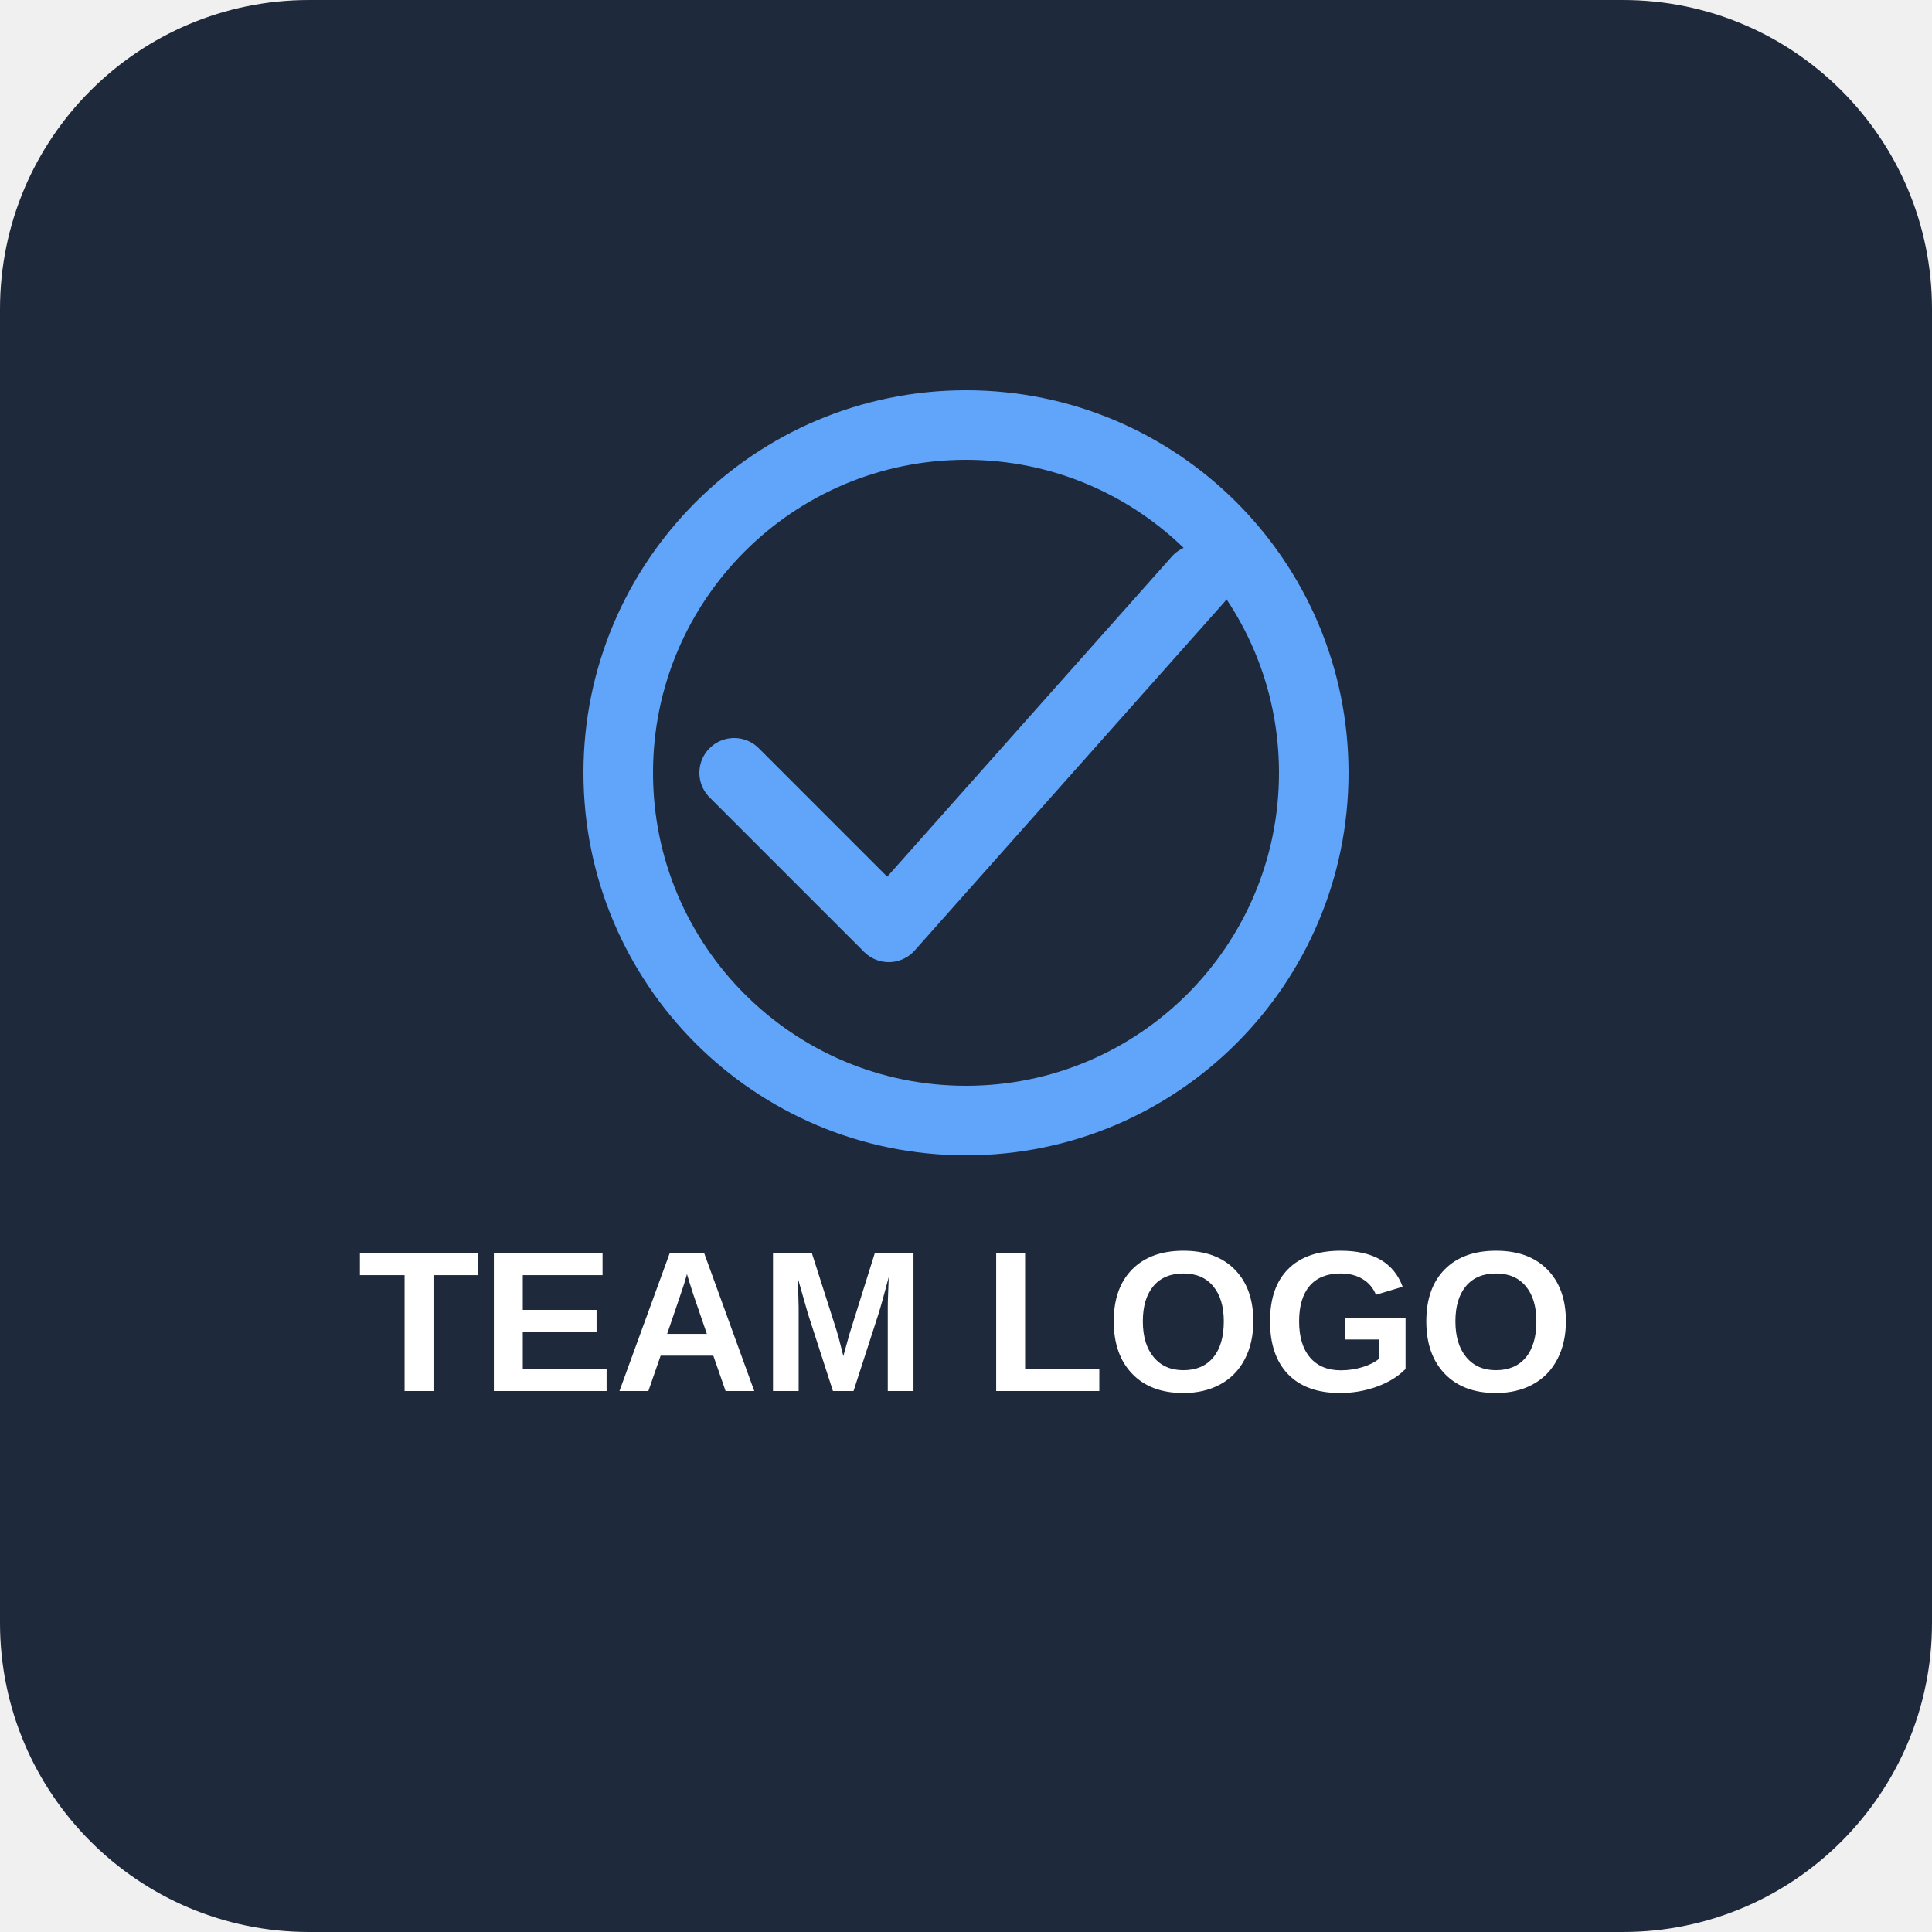
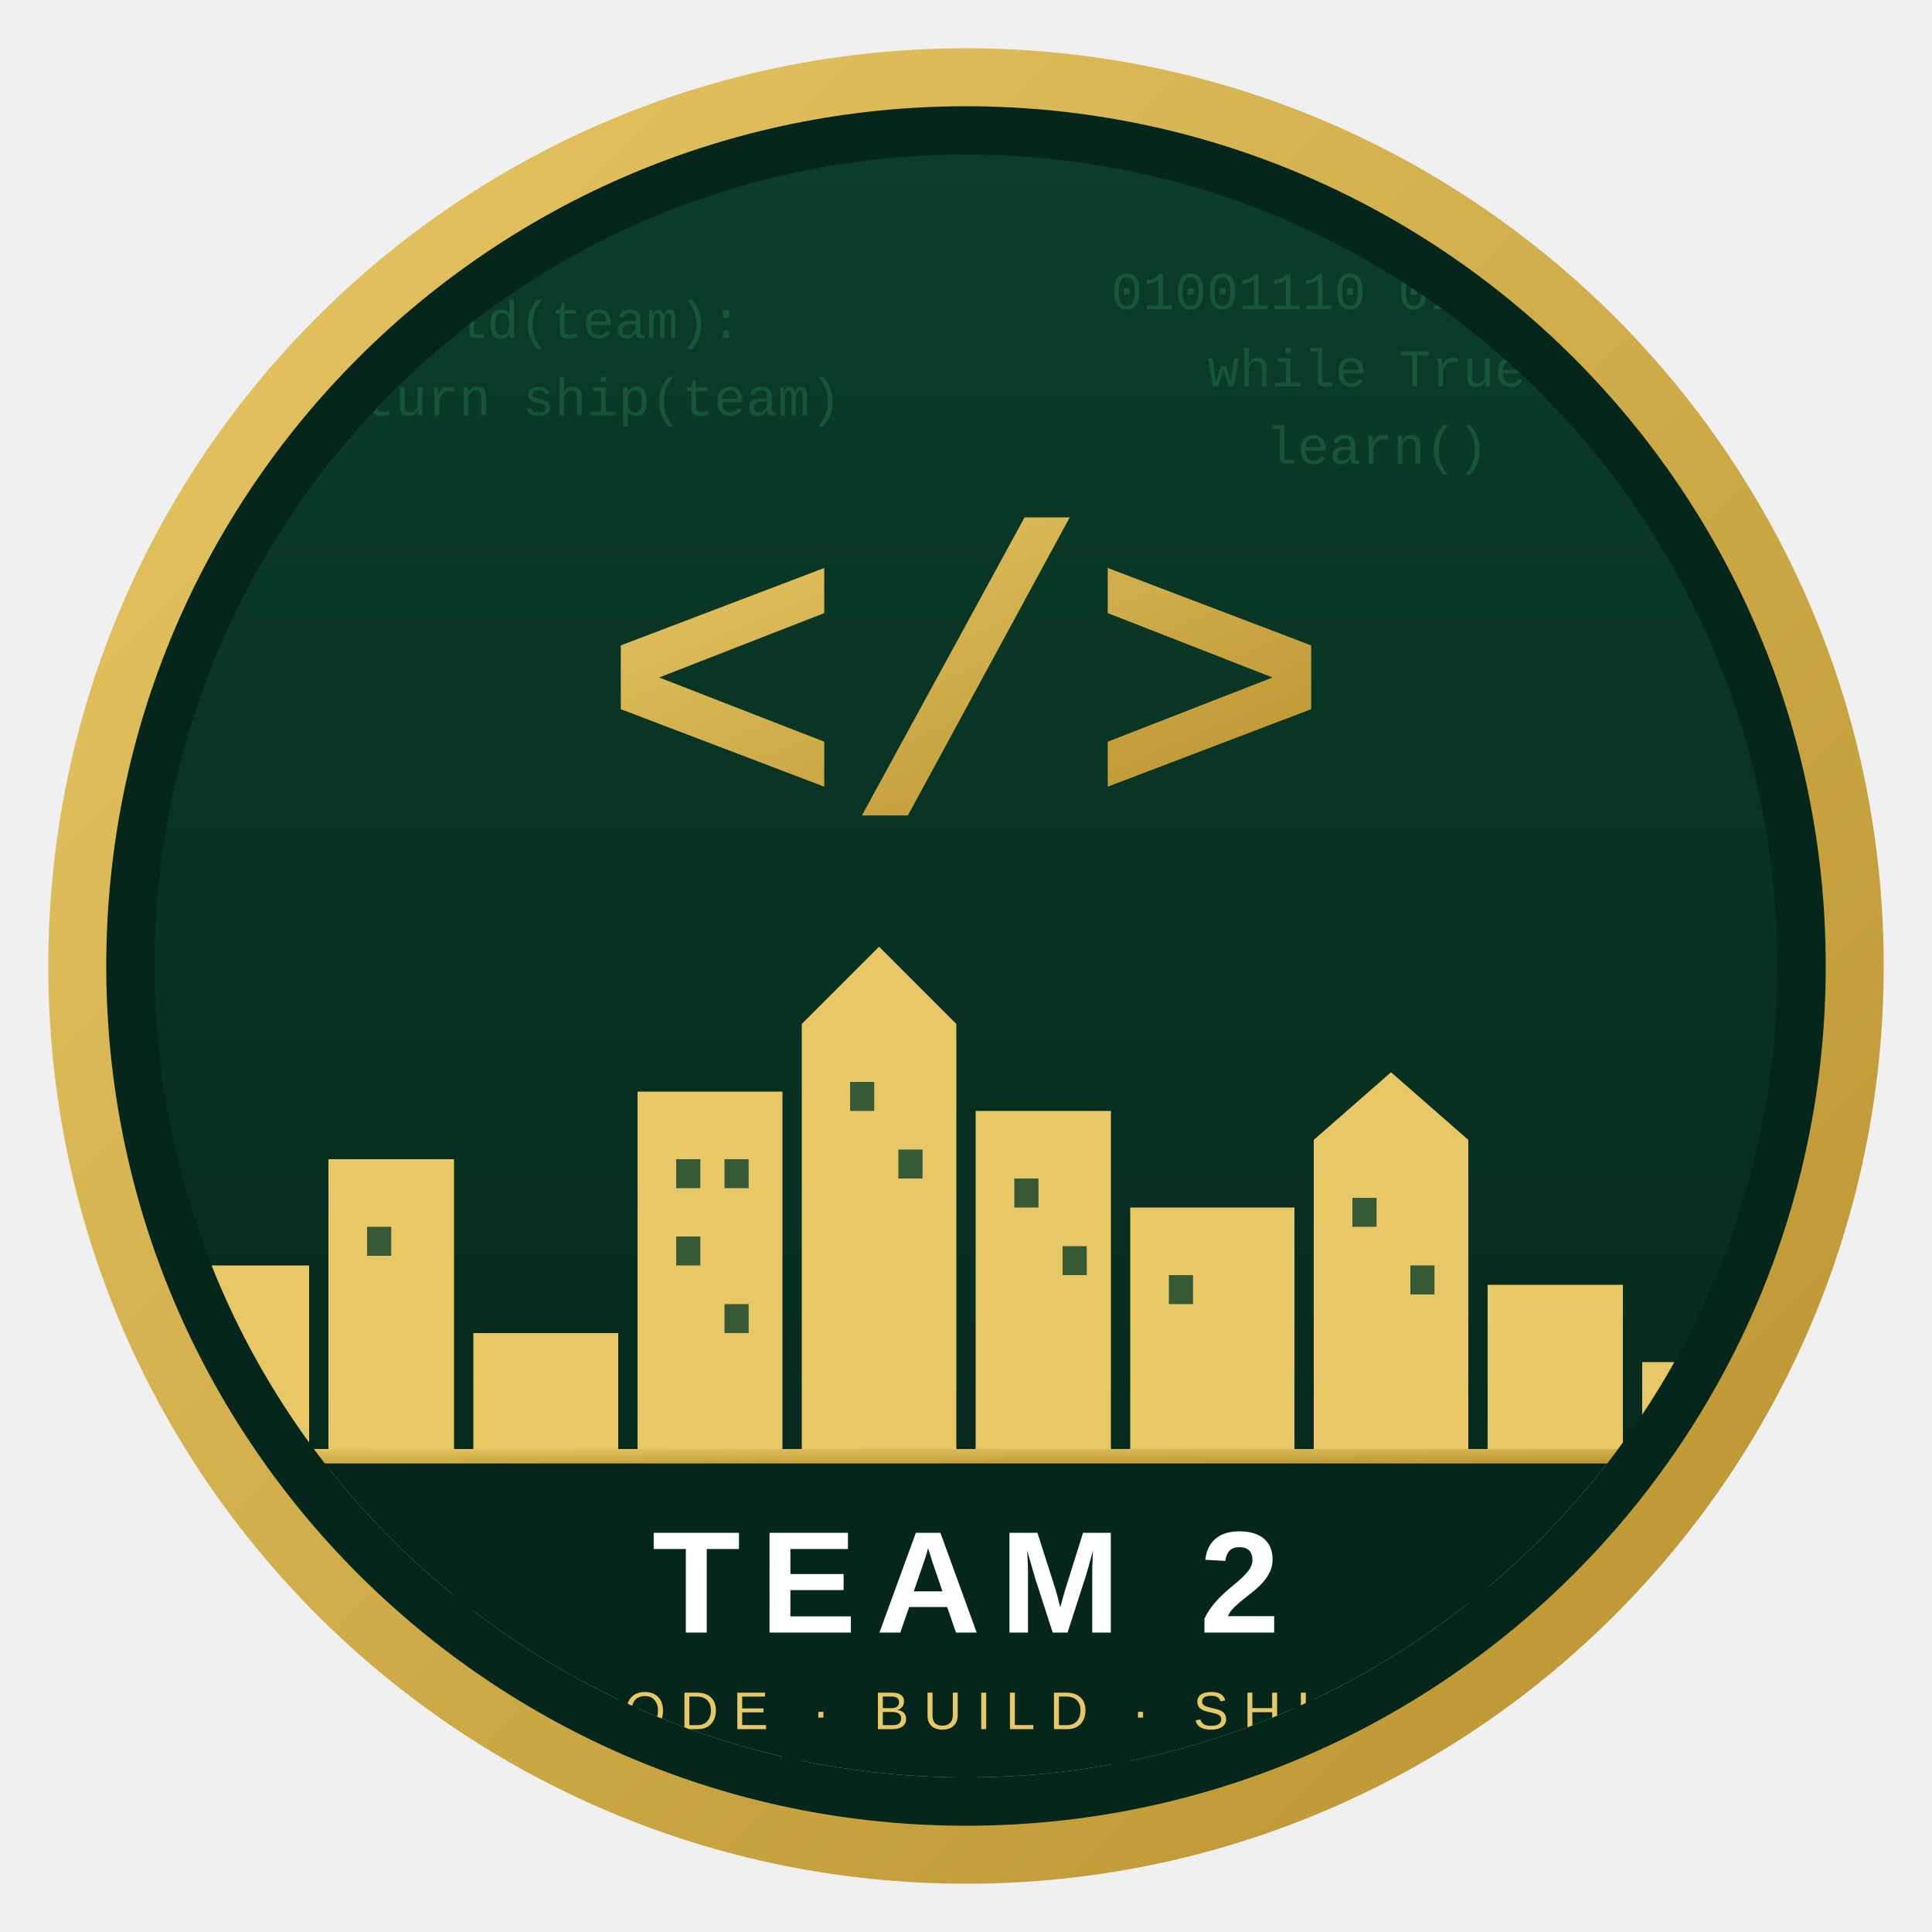
- <svg xmlns="http://www.w3.org/2000/svg" width="500" height="500" viewBox="0 0 500 500" role="img" aria-label="Placeholder team logo">
-   <rect width="500" height="500" rx="80" fill="#1e293b" />
-   <circle cx="250" cy="200" r="90" fill="none" stroke="#60a5fa" stroke-width="18" />
-   <path d="M190 200l40 40 80-90" fill="none" stroke="#60a5fa" stroke-width="18" stroke-linecap="round" stroke-linejoin="round" />
-   <text x="250" y="360" text-anchor="middle" font-family="Arial, sans-serif" font-size="52" font-weight="bold" fill="#ffffff">TEAM LOGO</text>
+ <svg xmlns="http://www.w3.org/2000/svg" viewBox="0 0 400 400" width="400" height="400">
+   <defs>
+     <linearGradient id="sky" x1="0" y1="0" x2="0" y2="1">
+       <stop offset="0" stop-color="#0b3d2a" />
+       <stop offset="1" stop-color="#05261a" />
+     </linearGradient>
+     <linearGradient id="gold" x1="0" y1="0" x2="1" y2="1">
+       <stop offset="0" stop-color="#e8c766" />
+       <stop offset="1" stop-color="#b8922e" />
+     </linearGradient>
+     <clipPath id="inner">
+       <circle cx="200" cy="200" r="168" />
+     </clipPath>
+   </defs>
+   <circle cx="200" cy="200" r="190" fill="url(#gold)" />
+   <circle cx="200" cy="200" r="178" fill="#05261a" />
+   <circle cx="200" cy="200" r="168" fill="url(#sky)" />
+   <g clip-path="url(#inner)">
+     <g font-family="Consolas, 'Courier New', monospace" font-size="11" fill="#1f6b4a" opacity="0.55">
+       <text x="48" y="70">def build(team):</text>
+       <text x="62" y="86">return ship(team)</text>
+       <text x="230" y="64">01001110 01001001</text>
+       <text x="250" y="80">while True:</text>
+       <text x="262" y="96">learn()</text>
+     </g>
+     <text x="200" y="168" text-anchor="middle" font-family="Consolas, 'Courier New', monospace" font-weight="700" font-size="84" fill="url(#gold)">&lt;/&gt;</text>
+     <g fill="#e8c766">
+       <rect x="30" y="262" width="34" height="140" />
+       <rect x="68" y="240" width="26" height="160" />
+       <rect x="98" y="276" width="30" height="130" />
+       <rect x="132" y="226" width="30" height="180" />
+       <polygon points="166,212 182,196 198,212 198,400 166,400" />
+       <rect x="202" y="230" width="28" height="170" />
+       <rect x="234" y="250" width="34" height="150" />
+       <polygon points="272,236 288,222 304,236 304,400 272,400" />
+       <rect x="308" y="266" width="28" height="140" />
+       <rect x="340" y="282" width="34" height="120" />
+     </g>
+     <g fill="#0b3d2a" opacity="0.8">
+       <rect x="140" y="240" width="5" height="6" />
+       <rect x="150" y="240" width="5" height="6" />
+       <rect x="140" y="256" width="5" height="6" />
+       <rect x="150" y="270" width="5" height="6" />
+       <rect x="176" y="224" width="5" height="6" />
+       <rect x="186" y="238" width="5" height="6" />
+       <rect x="210" y="244" width="5" height="6" />
+       <rect x="220" y="258" width="5" height="6" />
+       <rect x="280" y="248" width="5" height="6" />
+       <rect x="292" y="262" width="5" height="6" />
+       <rect x="76" y="254" width="5" height="6" />
+       <rect x="242" y="264" width="5" height="6" />
+     </g>
+     <rect x="0" y="300" width="400" height="70" fill="#05261a" />
+     <rect x="0" y="300" width="400" height="3" fill="url(#gold)" />
+     <text x="200" y="338" text-anchor="middle" font-family="Arial, Helvetica, sans-serif" font-weight="700" font-size="30" letter-spacing="4" fill="#ffffff">TEAM 2</text>
+     <text x="200" y="358" text-anchor="middle" font-family="Arial, Helvetica, sans-serif" font-size="11" letter-spacing="3" fill="#e8c766">CODE · BUILD · SHIP</text>
+   </g>
</svg>
